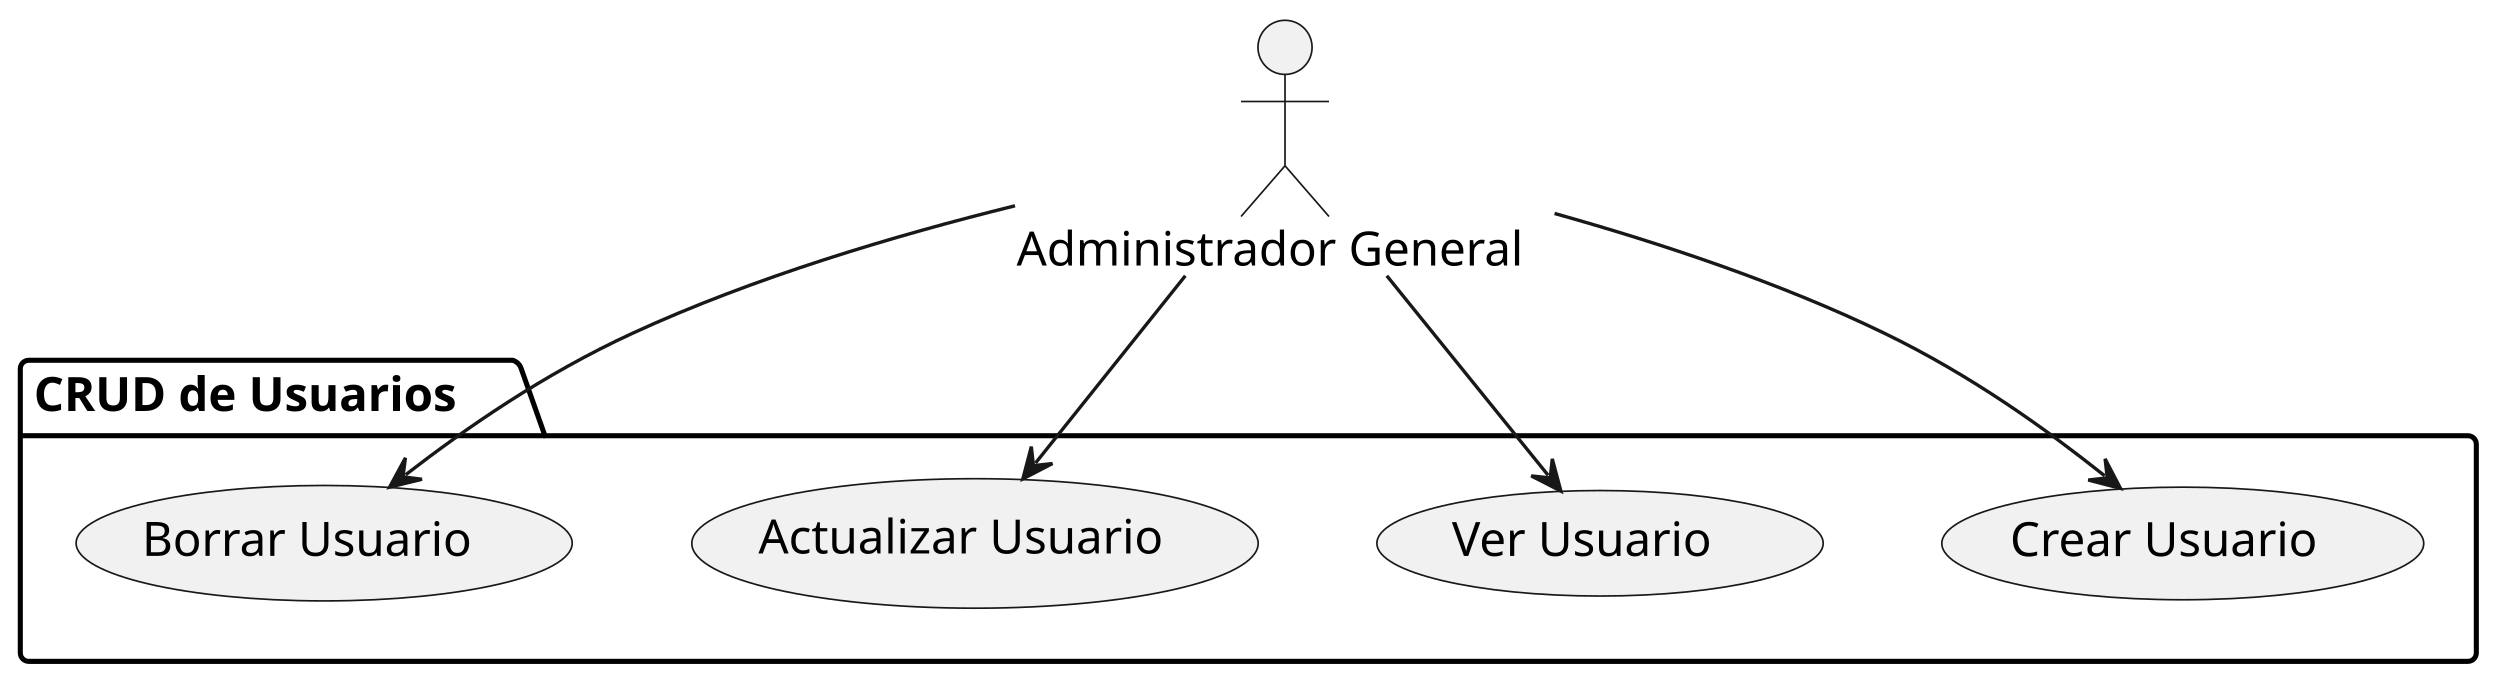
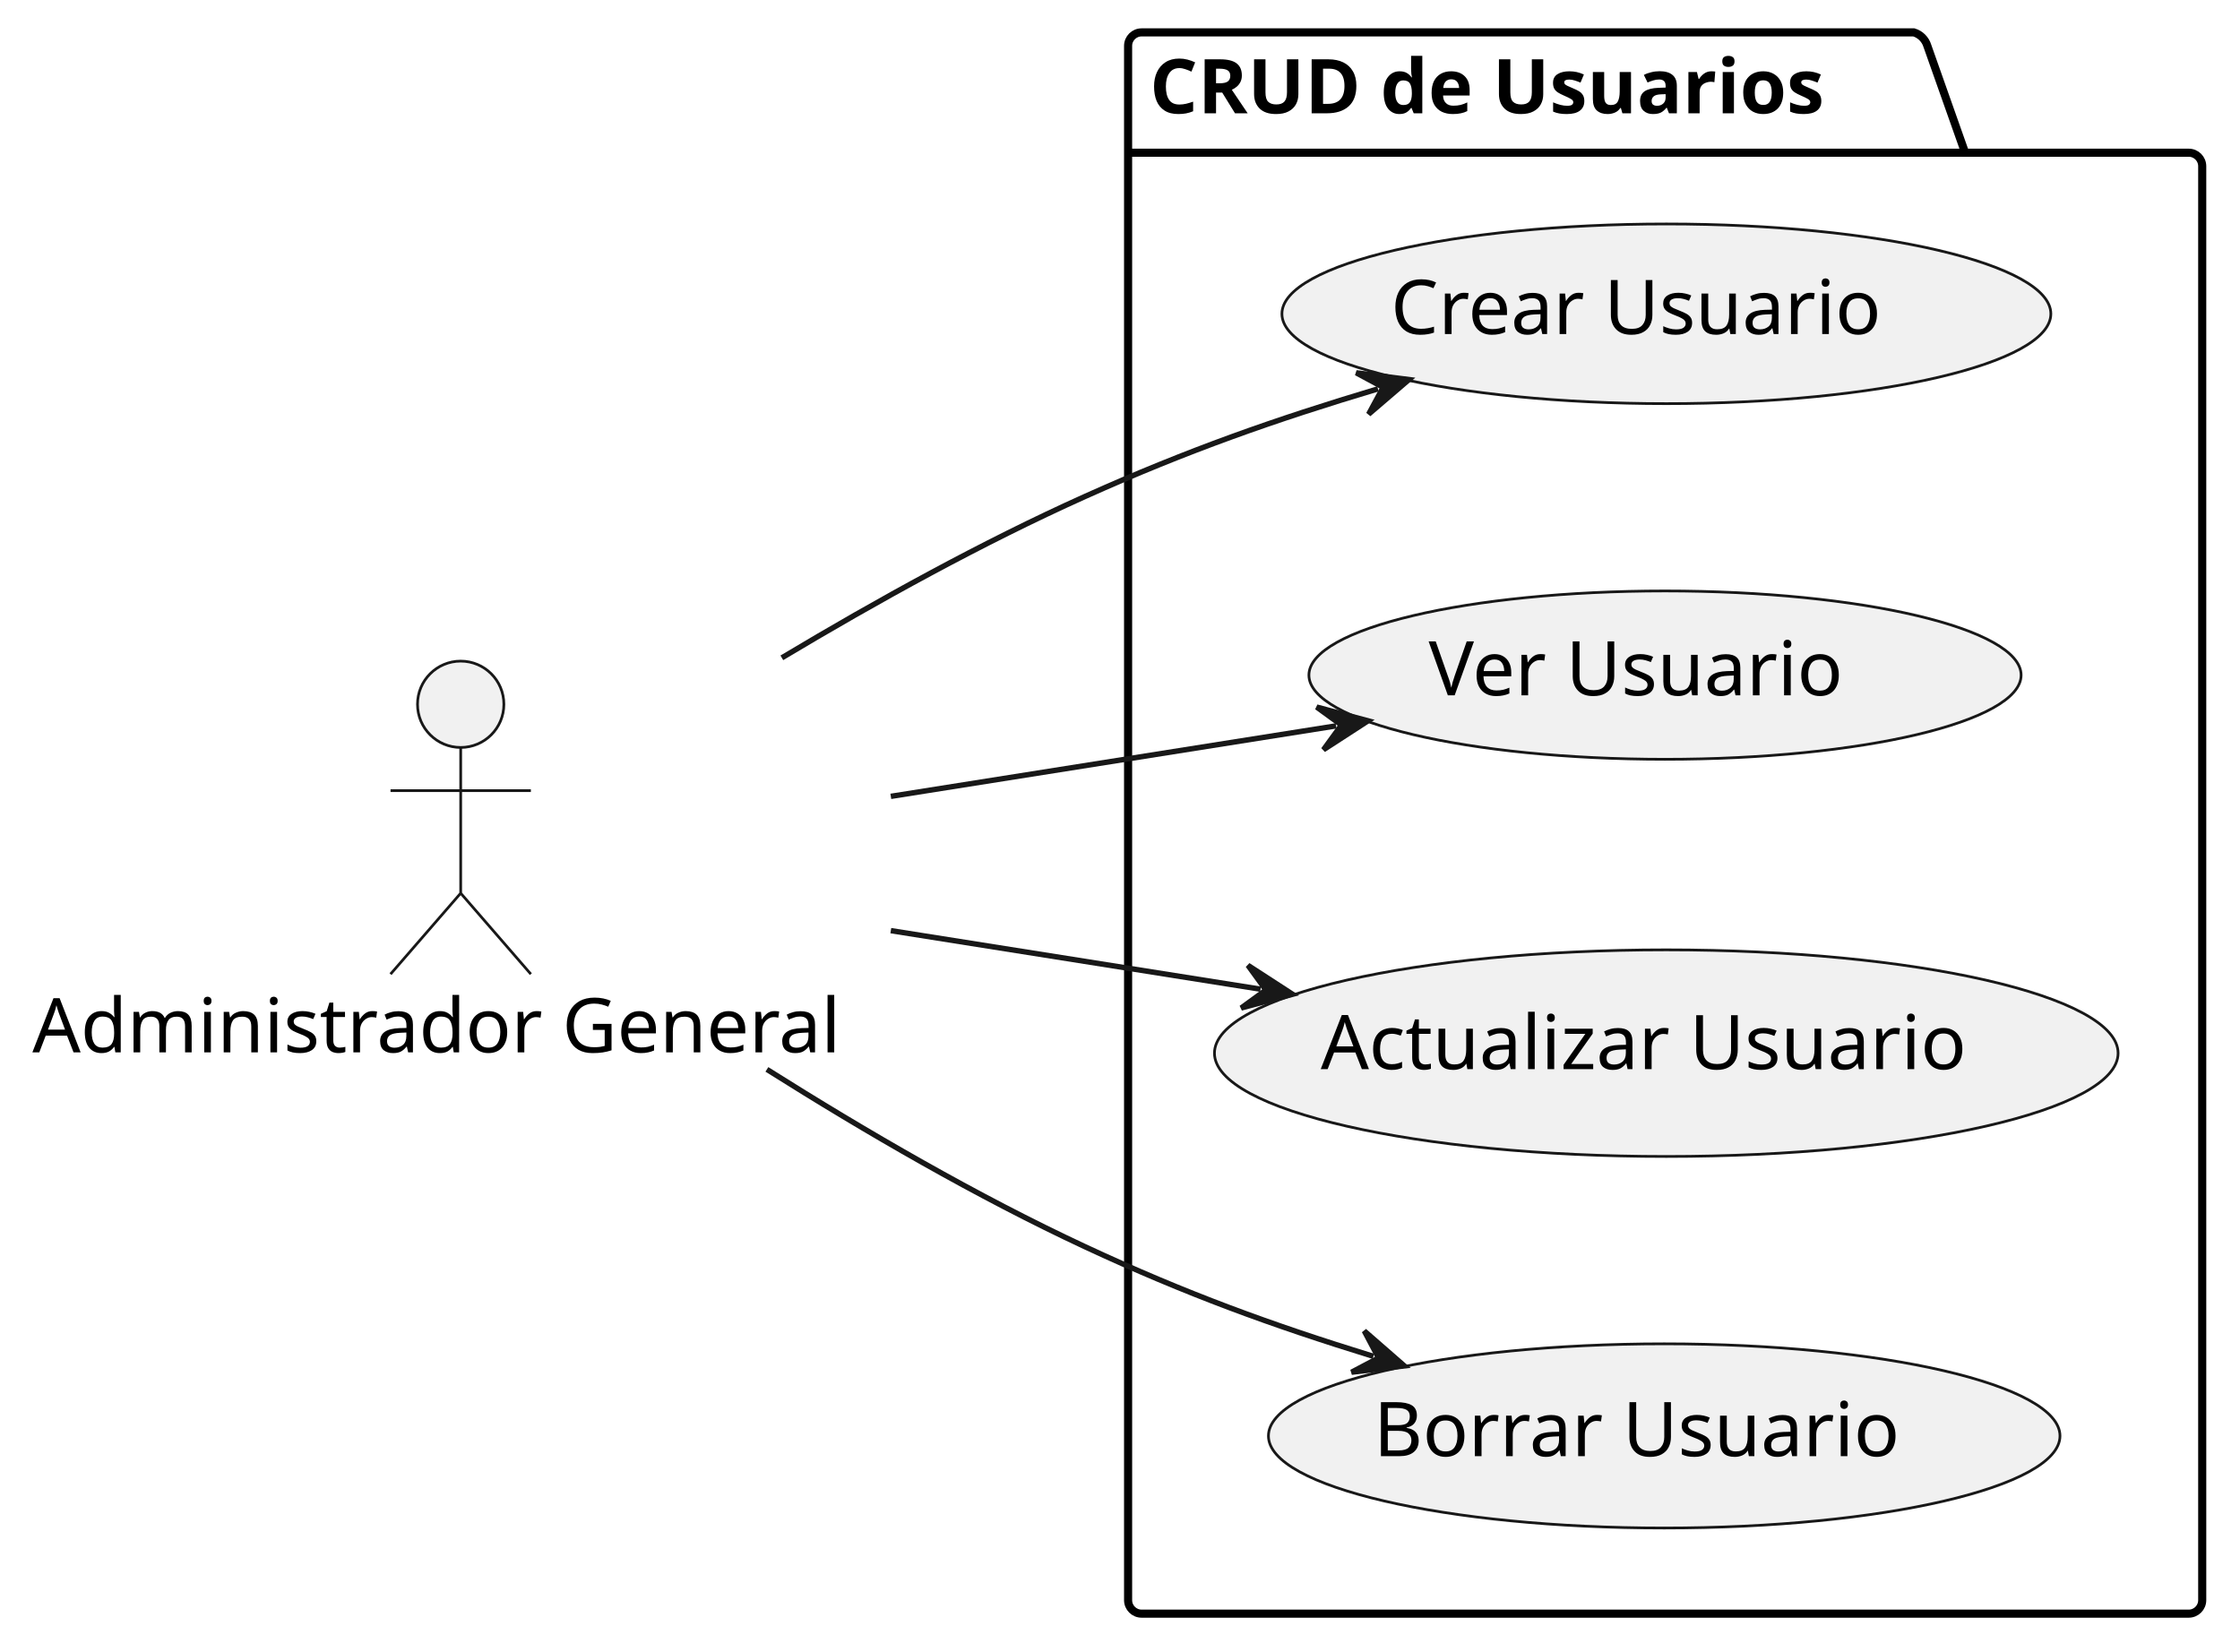
- <svg xmlns="http://www.w3.org/2000/svg" contentStyleType="text/css" height="202px" preserveAspectRatio="none" style="width:739px;height:202px;background:#FFFFFF;" version="1.1" viewBox="0 0 739 202" width="739px" zoomAndPan="magnify">
+ <svg xmlns="http://www.w3.org/2000/svg" contentStyleType="text/css" height="306px" preserveAspectRatio="none" style="width:415px;height:306px;background:#FFFFFF;" version="1.1" viewBox="0 0 415 306" width="415px" zoomAndPan="magnify">
  <defs />
  <g>
    <g id="cluster_CRUD de Usuarios">
-       <path d="M8.5,106.5 L151.578,106.5 A3.75,3.75 0 0 1 154.078,109 L161.078,128.797 L729.5,128.797 A2.5,2.5 0 0 1 732,131.297 L732,193 A2.5,2.5 0 0 1 729.5,195.5 L8.5,195.5 A2.5,2.5 0 0 1 6,193 L6,109 A2.5,2.5 0 0 1 8.5,106.5 " fill="none" style="stroke:#000000;stroke-width:1.5;" />
-       <line style="stroke:#000000;stroke-width:1.5;" x1="6" x2="161.078" y1="128.797" y2="128.797" />
-       <text fill="#000000" font-family="sans-serif" font-size="14" font-weight="bold" lengthAdjust="spacing" textLength="142.078" x="10" y="121.495">CRUD de Usuarios</text>
+       <path d="M211.5,6 L354.578,6 A3.75,3.75 0 0 1 357.078,8.5 L364.078,28.297 L405.5,28.297 A2.5,2.5 0 0 1 408,30.797 L408,296.5 A2.5,2.5 0 0 1 405.5,299 L211.5,299 A2.5,2.5 0 0 1 209,296.5 L209,8.5 A2.5,2.5 0 0 1 211.5,6 " fill="none" style="stroke:#000000;stroke-width:1.5;" />
+       <line style="stroke:#000000;stroke-width:1.5;" x1="209" x2="364.078" y1="28.297" y2="28.297" />
+       <text fill="#000000" font-family="sans-serif" font-size="14" font-weight="bold" lengthAdjust="spacing" textLength="142.078" x="213" y="20.995">CRUD de Usuarios</text>
    </g>
    <g id="elem_CU1">
-       <ellipse cx="645.228" cy="160.646" fill="#F1F1F1" rx="71.228" ry="16.646" style="stroke:#181818;stroke-width:0.5;" />
-       <text fill="#000000" font-family="sans-serif" font-size="14" lengthAdjust="spacing" textLength="96.134" x="594.161" y="164.393">Crear Usuario</text>
+       <ellipse cx="308.728" cy="58.146" fill="#F1F1F1" rx="71.228" ry="16.646" style="stroke:#181818;stroke-width:0.5;" />
+       <text fill="#000000" font-family="sans-serif" font-size="14" lengthAdjust="spacing" textLength="96.134" x="257.661" y="61.893">Crear Usuario</text>
    </g>
    <g id="elem_CU2">
-       <ellipse cx="472.974" cy="160.595" fill="#F1F1F1" rx="65.974" ry="15.595" style="stroke:#181818;stroke-width:0.5;" />
-       <text fill="#000000" font-family="sans-serif" font-size="14" lengthAdjust="spacing" textLength="81.601" x="429.174" y="164.342">Ver Usuario</text>
+       <ellipse cx="308.474" cy="125.095" fill="#F1F1F1" rx="65.974" ry="15.595" style="stroke:#181818;stroke-width:0.5;" />
+       <text fill="#000000" font-family="sans-serif" font-size="14" lengthAdjust="spacing" textLength="81.601" x="264.674" y="128.842">Ver Usuario</text>
    </g>
    <g id="elem_CU3">
-       <ellipse cx="288.208" cy="160.642" fill="#F1F1F1" rx="83.708" ry="19.142" style="stroke:#181818;stroke-width:0.5;" />
-       <text fill="#000000" font-family="sans-serif" font-size="14" lengthAdjust="spacing" textLength="127.333" x="224.186" y="163.61">Actualizar Usuario</text>
+       <ellipse cx="308.708" cy="195.142" fill="#F1F1F1" rx="83.708" ry="19.142" style="stroke:#181818;stroke-width:0.5;" />
+       <text fill="#000000" font-family="sans-serif" font-size="14" lengthAdjust="spacing" textLength="127.333" x="244.686" y="198.11">Actualizar Usuario</text>
    </g>
    <g id="elem_CU4">
-       <ellipse cx="95.824" cy="160.565" fill="#F1F1F1" rx="73.324" ry="17.065" style="stroke:#181818;stroke-width:0.5;" />
-       <text fill="#000000" font-family="sans-serif" font-size="14" lengthAdjust="spacing" textLength="101.671" x="41.989" y="164.312">Borrar Usuario</text>
+       <ellipse cx="308.324" cy="266.065" fill="#F1F1F1" rx="73.324" ry="17.065" style="stroke:#181818;stroke-width:0.5;" />
+       <text fill="#000000" font-family="sans-serif" font-size="14" lengthAdjust="spacing" textLength="101.671" x="254.489" y="269.812">Borrar Usuario</text>
    </g>
    <g id="elem_AdminGeneral">
-       <ellipse cx="379.852" cy="14" fill="#F1F1F1" rx="8" ry="8" style="stroke:#181818;stroke-width:0.5;" />
-       <path d="M379.852,22 L379.852,49 M366.852,30 L392.852,30 M379.852,49 L366.852,64 M379.852,49 L392.852,64 " fill="none" style="stroke:#181818;stroke-width:0.5;" />
-       <text fill="#000000" font-family="sans-serif" font-size="14" lengthAdjust="spacing" textLength="158.703" x="300.5" y="78.495">Administrador General</text>
+       <ellipse cx="85.352" cy="130.5" fill="#F1F1F1" rx="8" ry="8" style="stroke:#181818;stroke-width:0.5;" />
+       <path d="M85.352,138.5 L85.352,165.5 M72.352,146.5 L98.352,146.5 M85.352,165.5 L72.352,180.5 M85.352,165.5 L98.352,180.5 " fill="none" style="stroke:#181818;stroke-width:0.5;" />
+       <text fill="#000000" font-family="sans-serif" font-size="14" lengthAdjust="spacing" textLength="158.703" x="6" y="194.995">Administrador General</text>
    </g>
    <g id="link_AdminGeneral_CU1">
-       <path d="M459.53,63.1 C490.74,71.84 526.35,83.65 557,98.5 C582.93,111.06 605.024,127.035 622.124,140.635 " fill="none" id="AdminGeneral-to-CU1" style="stroke:#181818;stroke-width:1.0;" />
-       <polygon fill="#181818" points="626.82,144.37,622.266,135.637,622.907,141.258,617.286,141.899,626.82,144.37" style="stroke:#181818;stroke-width:1.0;" />
+       <path d="M144.85,121.89 C162.46,111.35 182.13,100.48 201,92 C220.12,83.41 236.312,77.73 255.292,72.05 " fill="none" id="AdminGeneral-to-CU1" style="stroke:#181818;stroke-width:1.0;" />
+       <polygon fill="#181818" points="261.04,70.33,251.271,69.078,256.25,71.763,253.565,76.742,261.04,70.33" style="stroke:#181818;stroke-width:1.0;" />
    </g>
    <g id="link_AdminGeneral_CU2">
-       <path d="M409.94,81.52 C427.46,103.19 444.817,124.655 457.627,140.495 " fill="none" id="AdminGeneral-to-CU2" style="stroke:#181818;stroke-width:1.0;" />
-       <polygon fill="#181818" points="461.4,145.16,458.851,135.647,458.256,141.272,452.63,140.677,461.4,145.16" style="stroke:#181818;stroke-width:1.0;" />
+       <path d="M165.04,147.56 C194.32,142.92 220.944,138.708 247.534,134.498 " fill="none" id="AdminGeneral-to-CU2" style="stroke:#181818;stroke-width:1.0;" />
+       <polygon fill="#181818" points="253.46,133.56,243.945,131.017,248.522,134.342,245.196,138.918,253.46,133.56" style="stroke:#181818;stroke-width:1.0;" />
    </g>
    <g id="link_AdminGeneral_CU3">
-       <path d="M350.38,81.52 C334.31,101.61 318.918,120.855 306.108,136.865 " fill="none" id="AdminGeneral-to-CU3" style="stroke:#181818;stroke-width:1.0;" />
-       <polygon fill="#181818" points="302.36,141.55,311.106,137.022,305.484,137.646,304.86,132.024,302.36,141.55" style="stroke:#181818;stroke-width:1.0;" />
+       <path d="M165.04,172.44 C189.36,176.29 210.004,179.561 233.544,183.291 " fill="none" id="AdminGeneral-to-CU3" style="stroke:#181818;stroke-width:1.0;" />
+       <polygon fill="#181818" points="239.47,184.23,231.207,178.871,234.532,183.447,229.955,186.772,239.47,184.23" style="stroke:#181818;stroke-width:1.0;" />
    </g>
    <g id="link_AdminGeneral_CU4">
-       <path d="M300.04,60.83 C264.5,69.6 222.71,82.05 187,98.5 C160.4,110.75 137.621,126.675 119.911,140.335 " fill="none" id="AdminGeneral-to-CU4" style="stroke:#181818;stroke-width:1.0;" />
-       <polygon fill="#181818" points="115.16,144,124.729,141.671,119.119,140.946,119.843,135.336,115.16,144" style="stroke:#181818;stroke-width:1.0;" />
+       <path d="M142.08,198.15 C160.34,209.67 181.07,221.71 201,231 C219.79,239.76 235.636,245.522 254.446,251.322 " fill="none" id="AdminGeneral-to-CU4" style="stroke:#181818;stroke-width:1.0;" />
+       <polygon fill="#181818" points="260.18,253.09,252.758,246.616,255.402,251.617,250.401,254.261,260.18,253.09" style="stroke:#181818;stroke-width:1.0;" />
    </g>
  </g>
</svg>
